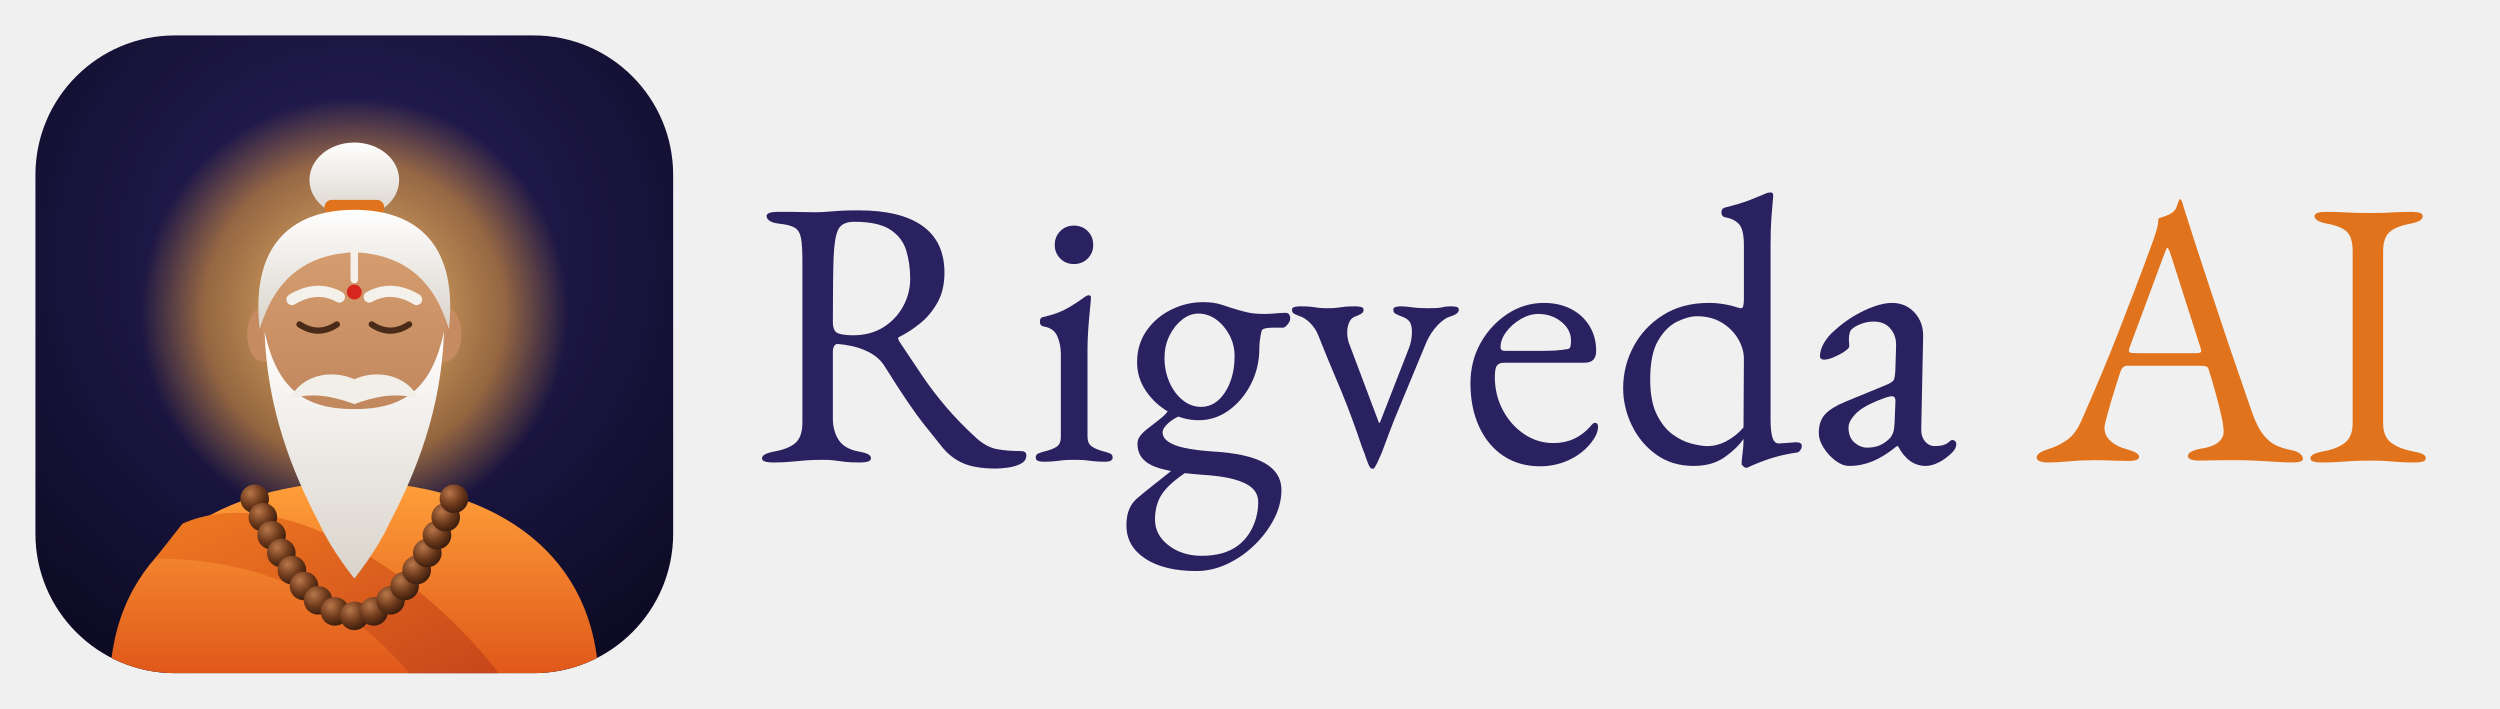
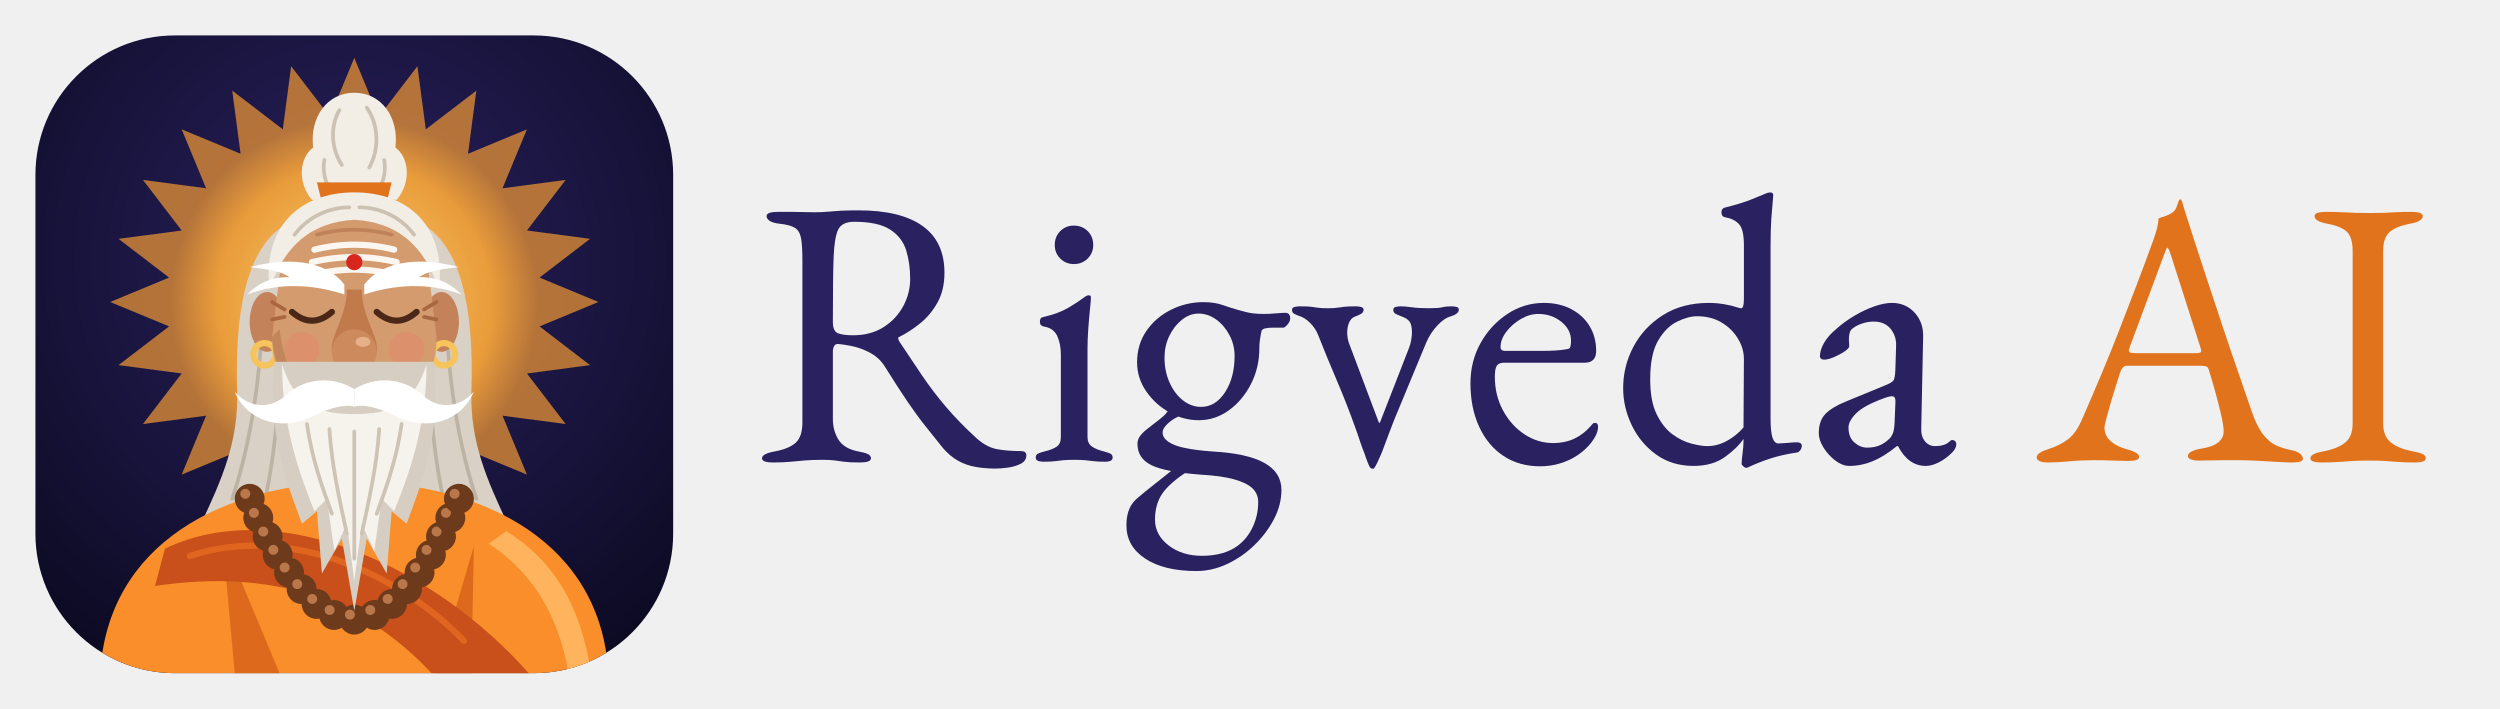
<svg xmlns="http://www.w3.org/2000/svg" viewBox="0 0 1129 320" role="img" aria-label="Rigveda AI">
  <g transform="translate(16 16) scale(0.5625)">
    <defs>
      <clipPath id="tile">
        <rect width="512" height="512" rx="112" />
      </clipPath>
      <radialGradient id="night" cx="50%" cy="35%" r="75%">
        <stop offset="0" stop-color="#2a2160" />
        <stop offset="1" stop-color="#0c0a22" />
      </radialGradient>
-       <radialGradient id="halo" cx="50%" cy="50%" r="50%">
-         <stop offset="0" stop-color="#ffd27a" stop-opacity=".95" />
-         <stop offset=".7" stop-color="#f6a63a" stop-opacity=".55" />
+       <radialGradient id="glow" cx="50%" cy="50%" r="50%">
+         <stop offset="0" stop-color="#ffd27a" />
+         <stop offset=".75" stop-color="#f6a63a" stop-opacity=".8" />
        <stop offset="1" stop-color="#f6a63a" stop-opacity="0" />
      </radialGradient>
-       <linearGradient id="robe" x1="0" y1="0" x2="0" y2="1">
-         <stop offset="0" stop-color="#ffa03a" />
-         <stop offset="1" stop-color="#e0581a" />
-       </linearGradient>
-       <linearGradient id="drape" x1="0" y1="0" x2="1" y2="1">
-         <stop offset="0" stop-color="#f07a22" />
-         <stop offset="1" stop-color="#c8461a" />
-       </linearGradient>
-       <linearGradient id="skin" x1="0" y1="0" x2="0" y2="1">
-         <stop offset="0" stop-color="#d9a174" />
-         <stop offset="1" stop-color="#bf845a" />
-       </linearGradient>
-       <linearGradient id="hair" x1="0" y1="0" x2="0" y2="1">
-         <stop offset="0" stop-color="#ffffff" />
-         <stop offset="1" stop-color="#d9d3ca" />
-       </linearGradient>
-       <radialGradient id="bead" cx="35%" cy="30%" r="70%">
-         <stop offset="0" stop-color="#b9774a" />
-         <stop offset=".6" stop-color="#6e3a1c" />
-         <stop offset="1" stop-color="#3f1f0e" />
-       </radialGradient>
+       <g id="sidehair">
+         <path d="M204 150 C168 168 160 226 162 286 C163 326 150 356 132 394 L164 380 L166 412 L190 380 L198 404 L212 340 L214 220 Z" fill="#d9d1c5" />
+         <path d="M182 230 C180 280 172 330 158 372 M196 250 C196 300 192 340 182 384" fill="none" stroke="#bdb3a5" stroke-width="3" stroke-linecap="round" />
+       </g>
+       <g id="brow">
+         <path d="M248 200 C236 184 210 176 172 186 C190 188 198 190 204 194 C190 194 180 198 170 208 C196 198 224 200 248 208 Z" fill="#ffffff" />
+       </g>
+       <g id="moustache">
+         <path d="M256 280 C240 270 218 270 202 284 C190 296 172 296 160 282 C170 306 198 314 222 302 C238 294 250 292 256 294 Z" fill="#ffffff" />
+       </g>
+       <g id="earring">
+         <circle cx="184" cy="256" r="9" fill="none" stroke="#f6c45a" stroke-width="5" />
+       </g>
    </defs>
    <g clip-path="url(#tile)">
      <rect width="512" height="512" fill="url(#night)" />
-       <circle cx="256" cy="222" r="172" fill="url(#halo)" />
-       <path d="M60 512 C66 410 150 360 256 358 C362 360 446 410 452 512 Z" fill="url(#robe)" />
-       <path d="M118 392 C190 360 300 420 372 512 L300 512 C250 452 180 420 96 420 Z" fill="url(#drape)" />
-       <rect x="226" y="290" width="60" height="80" rx="20" fill="#bf845a" />
-       <ellipse cx="183" cy="240" rx="13" ry="22" fill="#c68b60" />
-       <ellipse cx="329" cy="240" rx="13" ry="22" fill="#c68b60" />
-       <ellipse cx="256" cy="232" rx="74" ry="88" fill="url(#skin)" />
-       <circle cx="176.0" cy="372.0" r="11.5" fill="url(#bead)" />
-       <circle cx="182.6" cy="386.8" r="11.5" fill="url(#bead)" />
-       <circle cx="189.6" cy="401.2" r="11.5" fill="url(#bead)" />
-       <circle cx="197.4" cy="415.5" r="11.5" fill="url(#bead)" />
-       <circle cx="205.9" cy="429.2" r="11.5" fill="url(#bead)" />
-       <circle cx="215.6" cy="442.0" r="11.5" fill="url(#bead)" />
-       <circle cx="226.9" cy="453.5" r="11.5" fill="url(#bead)" />
-       <circle cx="240.4" cy="462.4" r="11.5" fill="url(#bead)" />
-       <circle cx="256.0" cy="466.0" r="11.5" fill="url(#bead)" />
-       <circle cx="271.6" cy="462.4" r="11.5" fill="url(#bead)" />
-       <circle cx="285.1" cy="453.5" r="11.5" fill="url(#bead)" />
-       <circle cx="296.4" cy="442.0" r="11.5" fill="url(#bead)" />
-       <circle cx="306.1" cy="429.2" r="11.5" fill="url(#bead)" />
-       <circle cx="314.6" cy="415.5" r="11.5" fill="url(#bead)" />
-       <circle cx="322.4" cy="401.2" r="11.5" fill="url(#bead)" />
-       <circle cx="329.4" cy="386.8" r="11.5" fill="url(#bead)" />
-       <circle cx="336.0" cy="372.0" r="11.5" fill="url(#bead)" />
-       <ellipse cx="256" cy="116" rx="36" ry="30" fill="url(#hair)" />
-       <rect x="232" y="132" width="48" height="12" rx="6" fill="#e0731b" />
-       <path d="M180 236 C172 162 212 140 256 140 C300 140 340 162 332 236 C320 196 296 176 256 174 C216 176 192 196 180 236 Z" fill="url(#hair)" />
-       <path d="M184 238 C186 300 206 350 228 392 C238 414 256 436 256 436 C256 436 274 414 284 392 C306 350 326 300 328 238 C318 284 296 300 256 300 C216 300 194 284 184 238 Z" fill="url(#hair)" />
-       <path d="M256 276 C238 268 214 272 204 292 C222 286 240 290 256 296 C272 290 290 286 308 292 C298 272 274 268 256 276 Z" fill="#f2eee8" />
-       <path d="M212 232 Q227 242 242 232 M270 232 Q285 242 300 232" fill="none" stroke="#4a2a18" stroke-width="5" stroke-linecap="round" />
-       <path d="M206 212 Q226 200 244 210 M268 210 Q286 200 306 212" fill="none" stroke="#f4f0ea" stroke-width="9" stroke-linecap="round" />
-       <path d="M256 166 L256 196" stroke="#f5f1ea" stroke-width="6" stroke-linecap="round" />
-       <circle cx="256" cy="206" r="6" fill="#d7261e" />
+       <polygon points="452.0,214.0 404.7,233.6 445.3,264.7 394.6,271.4 425.7,312.0 375.0,305.3 394.6,352.6 347.3,333.0 354.0,383.7 313.4,352.6 306.7,403.3 275.6,362.7 256.0,410.0 236.4,362.7 205.3,403.3 198.6,352.6 158.0,383.7 164.7,333.0 117.4,352.6 137.0,305.3 86.3,312.0 117.4,271.4 66.7,264.7 107.3,233.6 60.0,214.0 107.3,194.4 66.7,163.3 117.4,156.6 86.3,116.0 137.0,122.7 117.4,75.4 164.7,95.0 158.0,44.3 198.6,75.4 205.3,24.7 236.4,65.3 256.0,18.0 275.6,65.3 306.7,24.7 313.4,75.4 354.0,44.3 347.3,95.0 394.6,75.4 375.0,122.7 425.7,116.0 394.6,156.6 445.3,163.3 404.7,194.4" fill="#f39a33" opacity=".7" />
+       <circle cx="256" cy="214" r="148" fill="url(#glow)" />
+       <use href="#sidehair" />
+       <use href="#sidehair" transform="translate(512 0) scale(-1 1)" />
+       <path d="M52 512 C58 408 150 360 256 358 C362 360 454 408 460 512 Z" fill="#f98e2a" />
+       <path d="M378 398 C414 420 438 456 446 512 L428 512 C420 466 400 432 364 408 Z" fill="#ffb35c" />
+       <path d="M150 402 L196 512 L160 512 Z M352 410 L322 512 L350 512 Z" fill="#dd6a1c" />
+       <path d="M104 412 C196 368 322 428 396 512 L318 512 C262 452 190 428 96 442 Z" fill="#c9501a" />
+       <path d="M124 418 C200 392 290 430 344 486" fill="none" stroke="#e0661f" stroke-width="5" stroke-linecap="round" />
+       <rect x="228" y="290" width="56" height="84" rx="18" fill="#b8784e" />
+       <circle cx="172.0" cy="372.0" r="12" fill="#6e3a1c" />
+       <circle cx="168.5" cy="368.0" r="4" fill="#b9774a" />
+       <circle cx="178.9" cy="387.3" r="12" fill="#6e3a1c" />
+       <circle cx="175.4" cy="383.3" r="4" fill="#b9774a" />
+       <circle cx="186.4" cy="402.3" r="12" fill="#6e3a1c" />
+       <circle cx="182.9" cy="398.3" r="4" fill="#b9774a" />
+       <circle cx="194.5" cy="417.0" r="12" fill="#6e3a1c" />
+       <circle cx="191.0" cy="413.0" r="4" fill="#b9774a" />
+       <circle cx="203.6" cy="431.2" r="12" fill="#6e3a1c" />
+       <circle cx="200.1" cy="427.2" r="4" fill="#b9774a" />
+       <circle cx="213.7" cy="444.5" r="12" fill="#6e3a1c" />
+       <circle cx="210.2" cy="440.5" r="4" fill="#b9774a" />
+       <circle cx="225.7" cy="456.4" r="12" fill="#6e3a1c" />
+       <circle cx="222.2" cy="452.4" r="4" fill="#b9774a" />
+       <circle cx="239.7" cy="465.3" r="12" fill="#6e3a1c" />
+       <circle cx="236.2" cy="461.3" r="4" fill="#b9774a" />
+       <circle cx="256.0" cy="469.0" r="12" fill="#6e3a1c" />
+       <circle cx="252.5" cy="465.0" r="4" fill="#b9774a" />
+       <circle cx="272.3" cy="465.3" r="12" fill="#6e3a1c" />
+       <circle cx="268.8" cy="461.3" r="4" fill="#b9774a" />
+       <circle cx="286.3" cy="456.4" r="12" fill="#6e3a1c" />
+       <circle cx="282.8" cy="452.4" r="4" fill="#b9774a" />
+       <circle cx="298.3" cy="444.5" r="12" fill="#6e3a1c" />
+       <circle cx="294.8" cy="440.5" r="4" fill="#b9774a" />
+       <circle cx="308.4" cy="431.2" r="12" fill="#6e3a1c" />
+       <circle cx="304.9" cy="427.2" r="4" fill="#b9774a" />
+       <circle cx="317.5" cy="417.0" r="12" fill="#6e3a1c" />
+       <circle cx="314.0" cy="413.0" r="4" fill="#b9774a" />
+       <circle cx="325.6" cy="402.3" r="12" fill="#6e3a1c" />
+       <circle cx="322.1" cy="398.3" r="4" fill="#b9774a" />
+       <circle cx="333.1" cy="387.3" r="12" fill="#6e3a1c" />
+       <circle cx="329.6" cy="383.3" r="4" fill="#b9774a" />
+       <circle cx="340.0" cy="372.0" r="12" fill="#6e3a1c" />
+       <circle cx="336.5" cy="368.0" r="4" fill="#b9774a" />
+       <ellipse cx="186" cy="230" rx="14" ry="24" fill="#c3825a" />
+       <ellipse cx="326" cy="230" rx="14" ry="24" fill="#c3825a" />
+       <use href="#earring" />
+       <use href="#earring" transform="translate(512 0) scale(-1 1)" />
+       <path d="M198 176 C198 140 222 128 256 128 C290 128 314 140 314 176 L322 242 C322 282 298 308 256 308 C214 308 190 282 190 242 Z" fill="#d49b6e" />
+       <path d="M190 242 C192 274 212 300 240 306 C214 290 200 270 196 236 Z" fill="#c3855a" />
+       <circle cx="214" cy="252" r="14" fill="#e3876a" opacity=".55" />
+       <circle cx="298" cy="252" r="14" fill="#e3876a" opacity=".55" />
+       <path d="M226 160 Q256 152 286 160" fill="none" stroke="#bf8259" stroke-width="3" stroke-linecap="round" />
+       <path d="M224 172 Q256 164 288 172 M222 182 Q256 174 290 182 M224 192 Q256 184 288 192" fill="none" stroke="#fbf7f0" stroke-width="5" stroke-linecap="round" />
+       <circle cx="256" cy="182" r="6.5" fill="#d7261e" />
+       <path d="M206 222 Q222 236 238 222 M274 222 Q290 236 306 222" fill="none" stroke="#4a2716" stroke-width="5" stroke-linecap="round" />
+       <path d="M200 220 L190 214 M200 226 L190 228 M312 220 L322 214 M312 226 L322 228" fill="none" stroke="#a9673f" stroke-width="3" stroke-linecap="round" />
+       <path d="M250 204 C250 226 236 242 238 254 C242 268 270 268 274 254 C276 242 262 226 262 204 Z" fill="#c07a4c" />
+       <circle cx="256" cy="254" r="18" fill="#cd8a5c" />
+       <ellipse cx="263" cy="246" rx="6" ry="4" fill="#e6b088" />
+       <path d="M256 46 C234 46 220 66 223 90 C212 98 210 118 222 132 L290 132 C302 118 300 98 289 90 C292 66 278 46 256 46 Z" fill="#f2ede5" />
+       <path d="M244 60 C236 74 238 92 246 104 M266 58 C276 72 276 92 268 106 M232 100 C230 112 234 122 240 128 M280 100 C282 112 278 122 272 128" fill="none" stroke="#cbc2b4" stroke-width="3" stroke-linecap="round" />
+       <path d="M226 118 H286 L282 134 H230 Z" fill="#e0731b" />
+       <path d="M188 204 C182 154 212 126 256 126 C300 126 330 154 324 204 C312 168 290 150 256 148 C222 150 200 168 188 204 Z" fill="#f2ede5" />
+       <path d="M208 160 C220 144 238 138 252 138 M304 160 C292 144 274 138 260 138" fill="none" stroke="#cbc2b4" stroke-width="3" stroke-linecap="round" />
+       <use href="#brow" />
+       <use href="#brow" transform="translate(512 0) scale(-1 1)" />
+       <path d="M192 262 C186 320 202 360 214 392 L226 382 L230 432 L246 404 L256 462 L266 404 L282 432 L286 382 L298 392 C310 360 326 320 320 262 Z" fill="#d6cec2" />
+       <path d="M198 264 C198 314 212 352 224 382 L234 372 L240 414 L250 392 L256 438 L262 392 L272 414 L278 372 L288 382 C300 352 314 314 314 264 C304 296 286 304 256 304 C226 304 208 296 198 264 Z" fill="#f6f2ec" />
+       <path d="M218 312 C222 340 230 362 238 384 M236 316 C238 346 244 372 250 400 M256 318 L256 420 M276 316 C274 346 268 372 262 400 M294 312 C290 340 282 362 274 384" fill="none" stroke="#cdc4b6" stroke-width="3" stroke-linecap="round" />
+       <g transform="translate(0 4)">
+         <use href="#moustache" />
+         <use href="#moustache" transform="translate(512 0) scale(-1 1)" />
+       </g>
    </g>
  </g>
  <g fill="#2a2160">
    <path transform="translate(340.0 208) scale(0.172 -0.172)" d="M637 -21Q609 -21 584.0 -16.5Q559 -12 538.0 0.0Q517 12 499 33Q475 63 453.0 90.5Q431 118 406.5 154.0Q382 190 347 246Q332 271 304 285Q282 296 260.5 300.5Q239 305 225 306Q217 307 213.5 301.0Q210 295 210 286V110Q210 78 225.0 54.5Q240 31 277 24Q294 21 302.0 17.0Q310 13 310 6Q310 0 302.0 -2.5Q294 -5 281 -5Q254 -5 239.5 -3.0Q225 -1 213.5 0.5Q202 2 183 2Q158 2 138.5 0.5Q119 -1 99.5 -3.0Q80 -5 53 -5Q40 -5 32.0 -2.5Q24 0 24 6Q24 18 57 24Q95 31 112.5 47.0Q130 63 130 100V526Q130 564 126.5 583.5Q123 603 110.5 611.0Q98 619 69 622Q52 624 44.0 629.5Q36 635 36 642Q36 648 44.0 650.5Q52 653 65 653Q92 653 105.5 653.0Q119 653 131.0 652.5Q143 652 163 652Q182 652 197.0 653.5Q212 655 230.5 656.0Q249 657 278 657Q388 657 445.5 616.0Q503 575 503 493Q503 448 485.0 415.5Q467 383 440.0 361.0Q413 339 385 325Q381 324 381.5 320.5Q382 317 385 312Q416 265 444.5 223.0Q473 181 507.0 141.0Q541 101 588 58Q614 35 641.0 30.0Q668 25 703 25Q718 25 718 14Q718 -1 703.0 -8.5Q688 -16 669.0 -18.5Q650 -21 637 -21ZM263 329Q309 329 342.5 350.0Q376 371 394.5 405.0Q413 439 413 477Q413 518 402.5 552.0Q392 586 360.5 606.5Q329 627 266 627Q234 627 224.0 606.5Q214 586 212 534Q211 509 210.5 466.5Q210 424 210 364Q210 339 224.0 334.0Q238 329 263 329Z" />
    <path transform="translate(463.6 208) scale(0.172 -0.172)" d="M44 -3Q35 -3 29.5 -0.5Q24 2 24 8Q24 16 31.5 19.0Q39 22 47 24Q68 29 79.0 36.5Q90 44 90 62V279Q90 306 80.5 327.0Q71 348 45 352Q40 353 37.5 356.0Q35 359 35 365Q35 376 44 377Q84 386 110.0 401.5Q136 417 149 427Q158 434 163 434Q169 434 169 429Q169 421 166.5 397.5Q164 374 162.0 345.5Q160 317 160 294V62Q160 45 171.5 37.0Q183 29 203 24Q211 22 218.5 19.0Q226 16 226 8Q226 -3 206 -3Q187 -3 175.5 -1.5Q164 0 153.5 1.0Q143 2 125 2Q108 2 97.0 1.0Q86 0 75.0 -1.5Q64 -3 44 -3ZM124 516Q103 516 88.5 530.5Q74 545 74 566Q74 588 88.5 602.5Q103 617 124 617Q146 617 160.5 602.5Q175 588 175 566Q175 545 160.5 530.5Q146 516 124 516Z" />
    <path transform="translate(506.8 208) scale(0.172 -0.172)" d="M195 -290Q110 -290 60.5 -257.5Q11 -225 11 -170Q11 -144 19.0 -126.0Q27 -108 44 -95Q58 -83 81.5 -64.5Q105 -46 130 -26L172 -28Q124 -59 105.0 -87.0Q86 -115 86 -155Q86 -195 121.5 -222.5Q157 -250 209 -250Q268 -250 304 -223Q329 -204 343.0 -173.5Q357 -143 357 -109Q357 -87 341.5 -72.5Q326 -58 293.0 -49.0Q260 -40 207 -37Q113 -30 76.5 -12.0Q40 6 40 44Q40 54 45.5 62.5Q51 71 63 81Q86 99 97.0 107.5Q108 116 113.5 122.0Q119 128 124 137L158 120Q136 112 121.0 98.5Q106 85 106 74Q106 60 121.0 49.5Q136 39 165.0 33.0Q194 27 236 24Q328 19 373.0 -6.0Q418 -31 418 -77Q418 -116 398.5 -153.5Q379 -191 347.0 -222.0Q315 -253 275.5 -271.5Q236 -290 195 -290ZM207 141Q245 141 270.0 179.5Q295 218 295 275Q295 304 281.5 329.5Q268 355 246.5 370.5Q225 386 200 386Q177 386 156.5 369.5Q136 353 123.5 327.0Q111 301 111 270Q111 235 124.0 205.5Q137 176 159.0 158.5Q181 141 207 141ZM201 106Q160 106 123.0 127.0Q86 148 62.5 182.5Q39 217 39 258Q39 305 63.5 340.5Q88 376 128.0 396.0Q168 416 213 416Q242 416 263.5 408.5Q285 401 306 395Q330 388 344.0 386.5Q358 385 373 385Q385 385 403.0 386.5Q421 388 428 388Q441 388 441 373Q441 364 431 354Q426 349 423 349H396Q369 349 366 341Q365 337 363.5 329.5Q362 322 361.0 313.0Q360 304 360 295Q360 244 338.0 201.0Q316 158 280.0 132.0Q244 106 201 106Z" />
    <path transform="translate(582.6 208) scale(0.172 -0.172)" d="M214 -21Q210 -21 204.0 -5.5Q198 10 196 17Q189 34 183.0 52.5Q177 71 171 87Q149 149 123.5 208.5Q98 268 74 329Q67 347 52.5 361.5Q38 376 23 380Q15 383 10.0 386.0Q5 389 5 396Q5 402 12.5 403.5Q20 405 25 405Q45 405 54.0 404.0Q63 403 72.0 401.5Q81 400 98 400Q116 400 125.0 401.5Q134 403 144.0 404.0Q154 405 173 405Q178 405 185.5 403.5Q193 402 193 396Q193 389 186.0 385.0Q179 381 170 378Q160 374 155.0 362.5Q150 351 150 337Q150 330 151.0 323.0Q152 316 154 310L233 100Q234 99 234.5 99.0Q235 99 236 100L312 295Q316 305 318.0 316.5Q320 328 320 336Q320 356 314.0 364.5Q308 373 294 378Q281 383 276.0 386.0Q271 389 271 396Q271 402 277.5 403.5Q284 405 291 405Q302 405 320.0 402.5Q338 400 364 400Q390 400 399.5 402.5Q409 405 423 405Q431 405 437.0 403.5Q443 402 443 396Q443 385 420 378Q405 374 387.0 355.0Q369 336 358 311L280 123Q278 119 272.0 103.5Q266 88 259.0 69.5Q252 51 247.0 37.5Q242 24 242 24Q242 24 238.0 14.5Q234 5 229.0 -5.5Q224 -16 220 -21Z" />
    <path transform="translate(658.9 208) scale(0.172 -0.172)" d="M213 -15Q158 -15 117.0 12.0Q76 39 53.0 88.5Q30 138 30 203Q30 261 56.5 308.5Q83 356 127.0 385.0Q171 414 223 414Q263 414 294.0 398.0Q325 382 342.5 353.5Q360 325 360 288Q360 257 330 257H119Q105 257 99.5 249.5Q94 242 94 220Q94 172 115.0 132.5Q136 93 171.0 69.5Q206 46 248 46Q278 46 302.5 57.5Q327 69 346 91Q350 96 352.0 97.5Q354 99 357 99Q365 99 365 89Q365 70 347 47Q332 28 311.0 14.0Q290 0 265.0 -7.5Q240 -15 213 -15ZM121 288H212Q236 288 253.0 289.0Q270 290 286 293Q291 294 292.5 299.5Q294 305 294 315Q294 344 268.5 364.5Q243 385 208 385Q185 385 162.0 371.5Q139 358 124.0 338.0Q109 318 109 298Q109 288 121 288Z" />
    <path transform="translate(727.0 208) scale(0.172 -0.172)" d="M357 -19Q355 -19 350.5 -15.0Q346 -11 346 -9Q346 1 348.5 19.5Q351 38 351 51V57Q336 34 303.0 10.0Q270 -14 220 -14Q163 -14 121.5 16.0Q80 46 57.5 93.0Q35 140 35 190Q35 248 62.0 299.0Q89 350 139.5 382.0Q190 414 260 414Q280 414 300.5 410.5Q321 407 332 403Q341 400 345 400Q352 400 352 424V566Q352 607 339.0 621.0Q326 635 302 639Q293 641 293 652Q293 661 301 664Q345 675 370.0 685.0Q395 695 409 701Q413 703 416.5 703.5Q420 704 422 704Q428 704 429 698Q429 692 427.5 677.5Q426 663 424.0 635.0Q422 607 422 562V110Q422 76 427.0 60.5Q432 45 443 45Q448 45 460.5 46.0Q473 47 486 48Q504 49 504 39Q504 32 499.5 26.5Q495 21 490 21Q462 17 435.0 9.5Q408 2 373 -13Q365 -17 362.5 -18.0Q360 -19 357 -19ZM256 38Q282 38 307.0 51.5Q332 65 351 87L352 267Q352 294 336.5 320.0Q321 346 293.5 362.5Q266 379 229 379Q206 379 177.0 365.0Q148 351 127.0 315.5Q106 280 106 213Q106 156 123.0 121.5Q140 87 164.5 69.0Q189 51 214.5 44.5Q240 38 256 38Z" />
    <path transform="translate(815.0 208) scale(0.172 -0.172)" d="M117 -14Q99 -14 80.5 0.0Q62 14 49.5 34.0Q37 54 37 72Q37 104 54.0 122.0Q71 140 108 155L210 197Q230 205 233.5 211.0Q237 217 238 237L240 301Q241 327 225.5 346.0Q210 365 181 365Q166 365 151.0 360.0Q136 355 126 347Q120 343 118.0 335.0Q116 327 116 318Q116 314 116.5 309.0Q117 304 117 300Q117 295 104.5 286.5Q92 278 76.5 271.5Q61 265 51 265Q46 265 43.0 267.5Q40 270 40 274Q40 290 50.5 308.5Q61 327 80 343Q103 364 130.0 380.0Q157 396 183.0 405.0Q209 414 229 414Q265 414 288.5 388.5Q312 363 311 325L306 85Q305 64 315.5 51.0Q326 38 342 38Q367 38 379 49Q384 54 387 54Q392 54 395.0 51.0Q398 48 398 43Q398 32 387 21Q371 5 352.5 -4.5Q334 -14 318 -14Q272 -14 245 38H242Q209 11 179.0 -1.5Q149 -14 117 -14ZM164 34Q184 34 198.0 40.5Q212 47 223 58Q228 63 231.5 71.5Q235 80 236 99L238 148Q239 159 237.0 164.0Q235 169 229 169Q227 169 222.0 168.0Q217 167 209 164Q156 145 135.5 124.5Q115 104 115 87Q115 61 130.5 47.5Q146 34 164 34Z" />
  </g>
  <g fill="#e0731b">
    <path transform="translate(920.1 208) scale(0.172 -0.172)" d="M27 -5Q14 -5 6.0 -1.5Q-2 2 -2 8Q-2 15 6.5 20.5Q15 26 31 31Q57 39 79.0 55.0Q101 71 117 108Q145 172 168.5 228.0Q192 284 213.0 338.0Q234 392 256.5 450.5Q279 509 304 578Q309 592 313.0 606.0Q317 620 318 636Q327 639 336.0 642.0Q345 645 354 651Q363 657 366.5 669.0Q370 681 373 685Q374 686 375.5 686.0Q377 686 378 684Q380 680 381.5 674.0Q383 668 385 662Q409 586 435.0 507.0Q461 428 485.5 354.5Q510 281 530.5 222.5Q551 164 563 128Q577 88 593.0 68.0Q609 48 626.5 40.0Q644 32 664 28Q681 25 689.0 18.5Q697 12 697 5Q697 -1 689.0 -3.0Q681 -5 668 -5Q654 -5 630.0 -3.5Q606 -2 579.0 -0.5Q552 1 529 1Q510 1 490.0 1.0Q470 1 453.0 0.5Q436 0 424 0Q411 0 403.0 3.0Q395 6 395 12Q395 19 405.0 24.0Q415 29 428 31Q461 36 475.0 48.0Q489 60 489 76Q489 91 482.5 119.5Q476 148 467.0 180.5Q458 213 450 238Q448 246 442.5 247.5Q437 249 423 249H234Q230 249 225.5 245.5Q221 242 217 231Q214 221 207.0 199.5Q200 178 193.0 154.0Q186 130 181.0 111.0Q176 92 176 87Q176 65 193.0 50.5Q210 36 234 30Q267 21 267 10Q267 4 259.0 1.5Q251 -1 238 -1Q225 -1 200.0 0.0Q175 1 147 1Q114 1 83.0 -2.0Q52 -5 27 -5ZM261 282H416Q430 282 430 287Q430 289 429.5 291.5Q429 294 428 297L350 541Q344 559 341 559Q339 559 333 542L242 297Q240 291 240 289Q240 284 245.5 283.0Q251 282 261 282Z" />
    <path transform="translate(1040.1 208) scale(0.172 -0.172)" d="M48 -5Q35 -5 27.0 -2.5Q19 0 19 6Q19 18 52 24Q90 31 110.0 47.0Q130 63 130 98V550Q130 585 115.5 600.0Q101 615 63 622Q30 628 30 642Q30 648 38.0 650.5Q46 653 59 653Q86 653 103.5 652.0Q121 651 137.0 650.5Q153 650 176 650Q198 650 212.0 650.5Q226 651 242.0 652.0Q258 653 285 653Q298 653 306.0 650.5Q314 648 314 642Q314 635 306.0 630.0Q298 625 281 622Q244 615 227.0 600.0Q210 585 210 550V98Q210 63 231.0 47.0Q252 31 289 24Q306 21 314.0 17.0Q322 13 322 6Q322 0 314.0 -2.5Q306 -5 293 -5Q266 -5 248.5 -3.5Q231 -2 215.0 -1.0Q199 0 176 0Q151 0 132.5 -1.0Q114 -2 94.5 -3.5Q75 -5 48 -5Z" />
  </g>
</svg>
